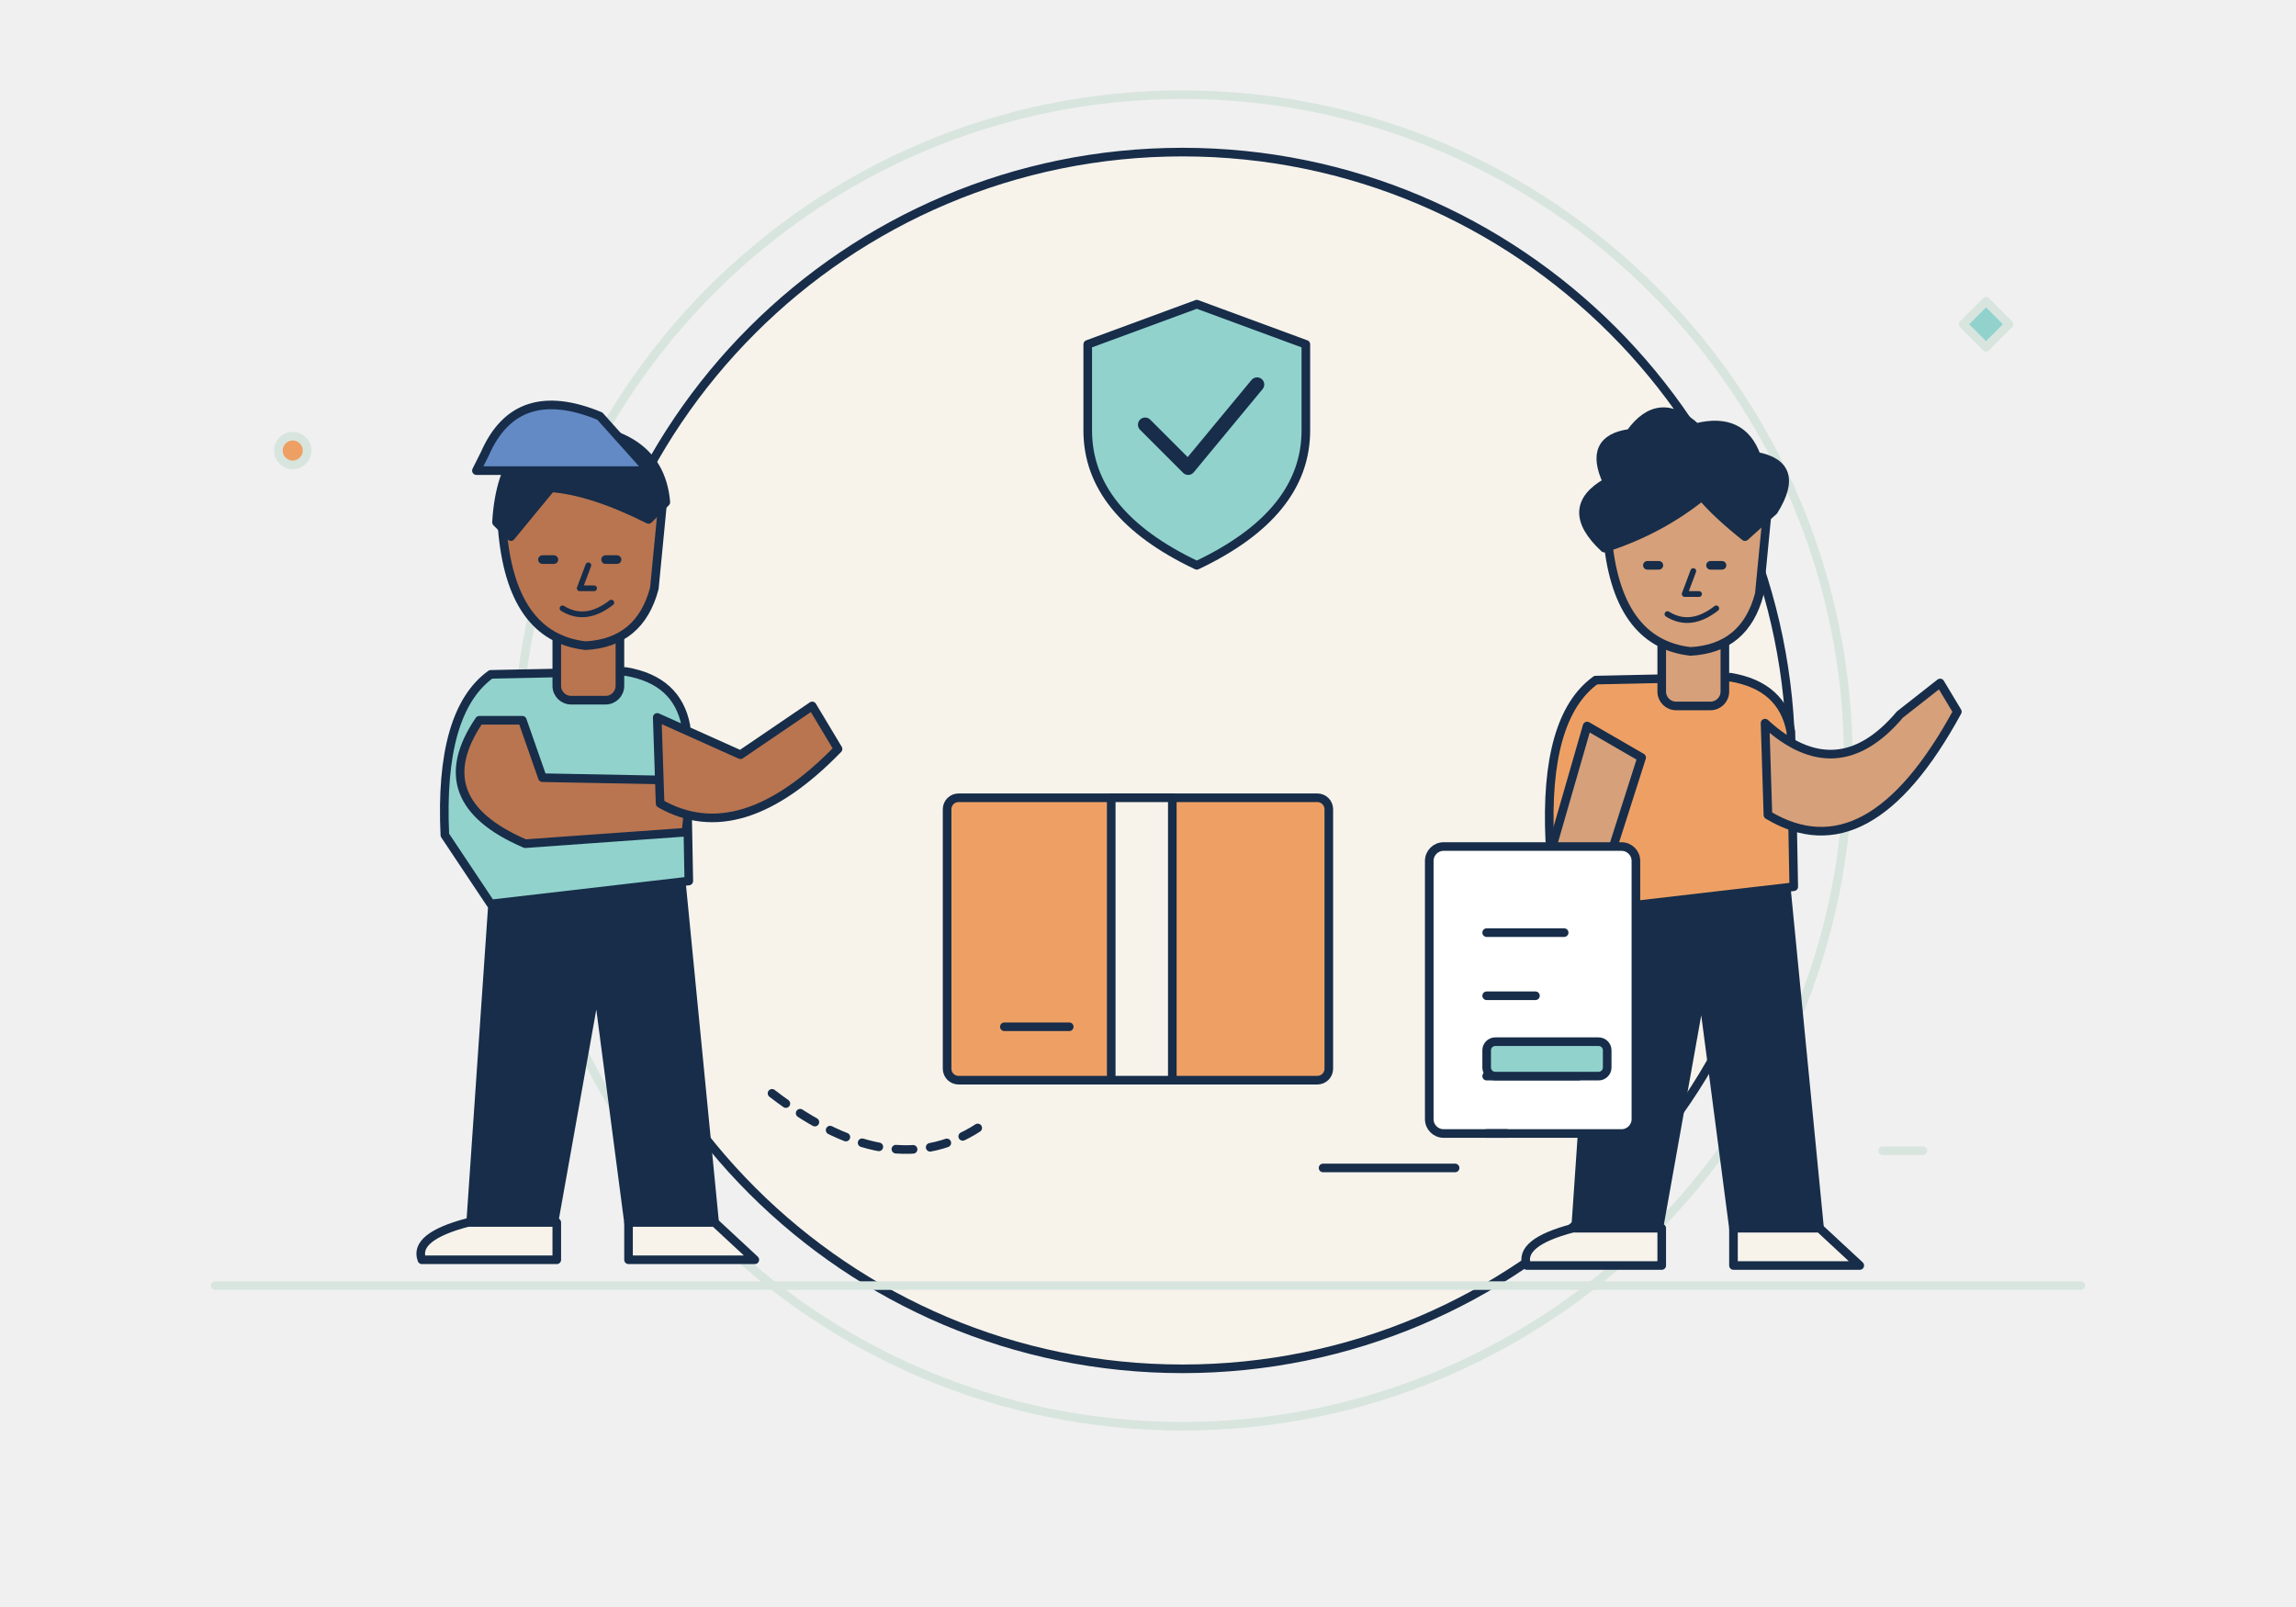
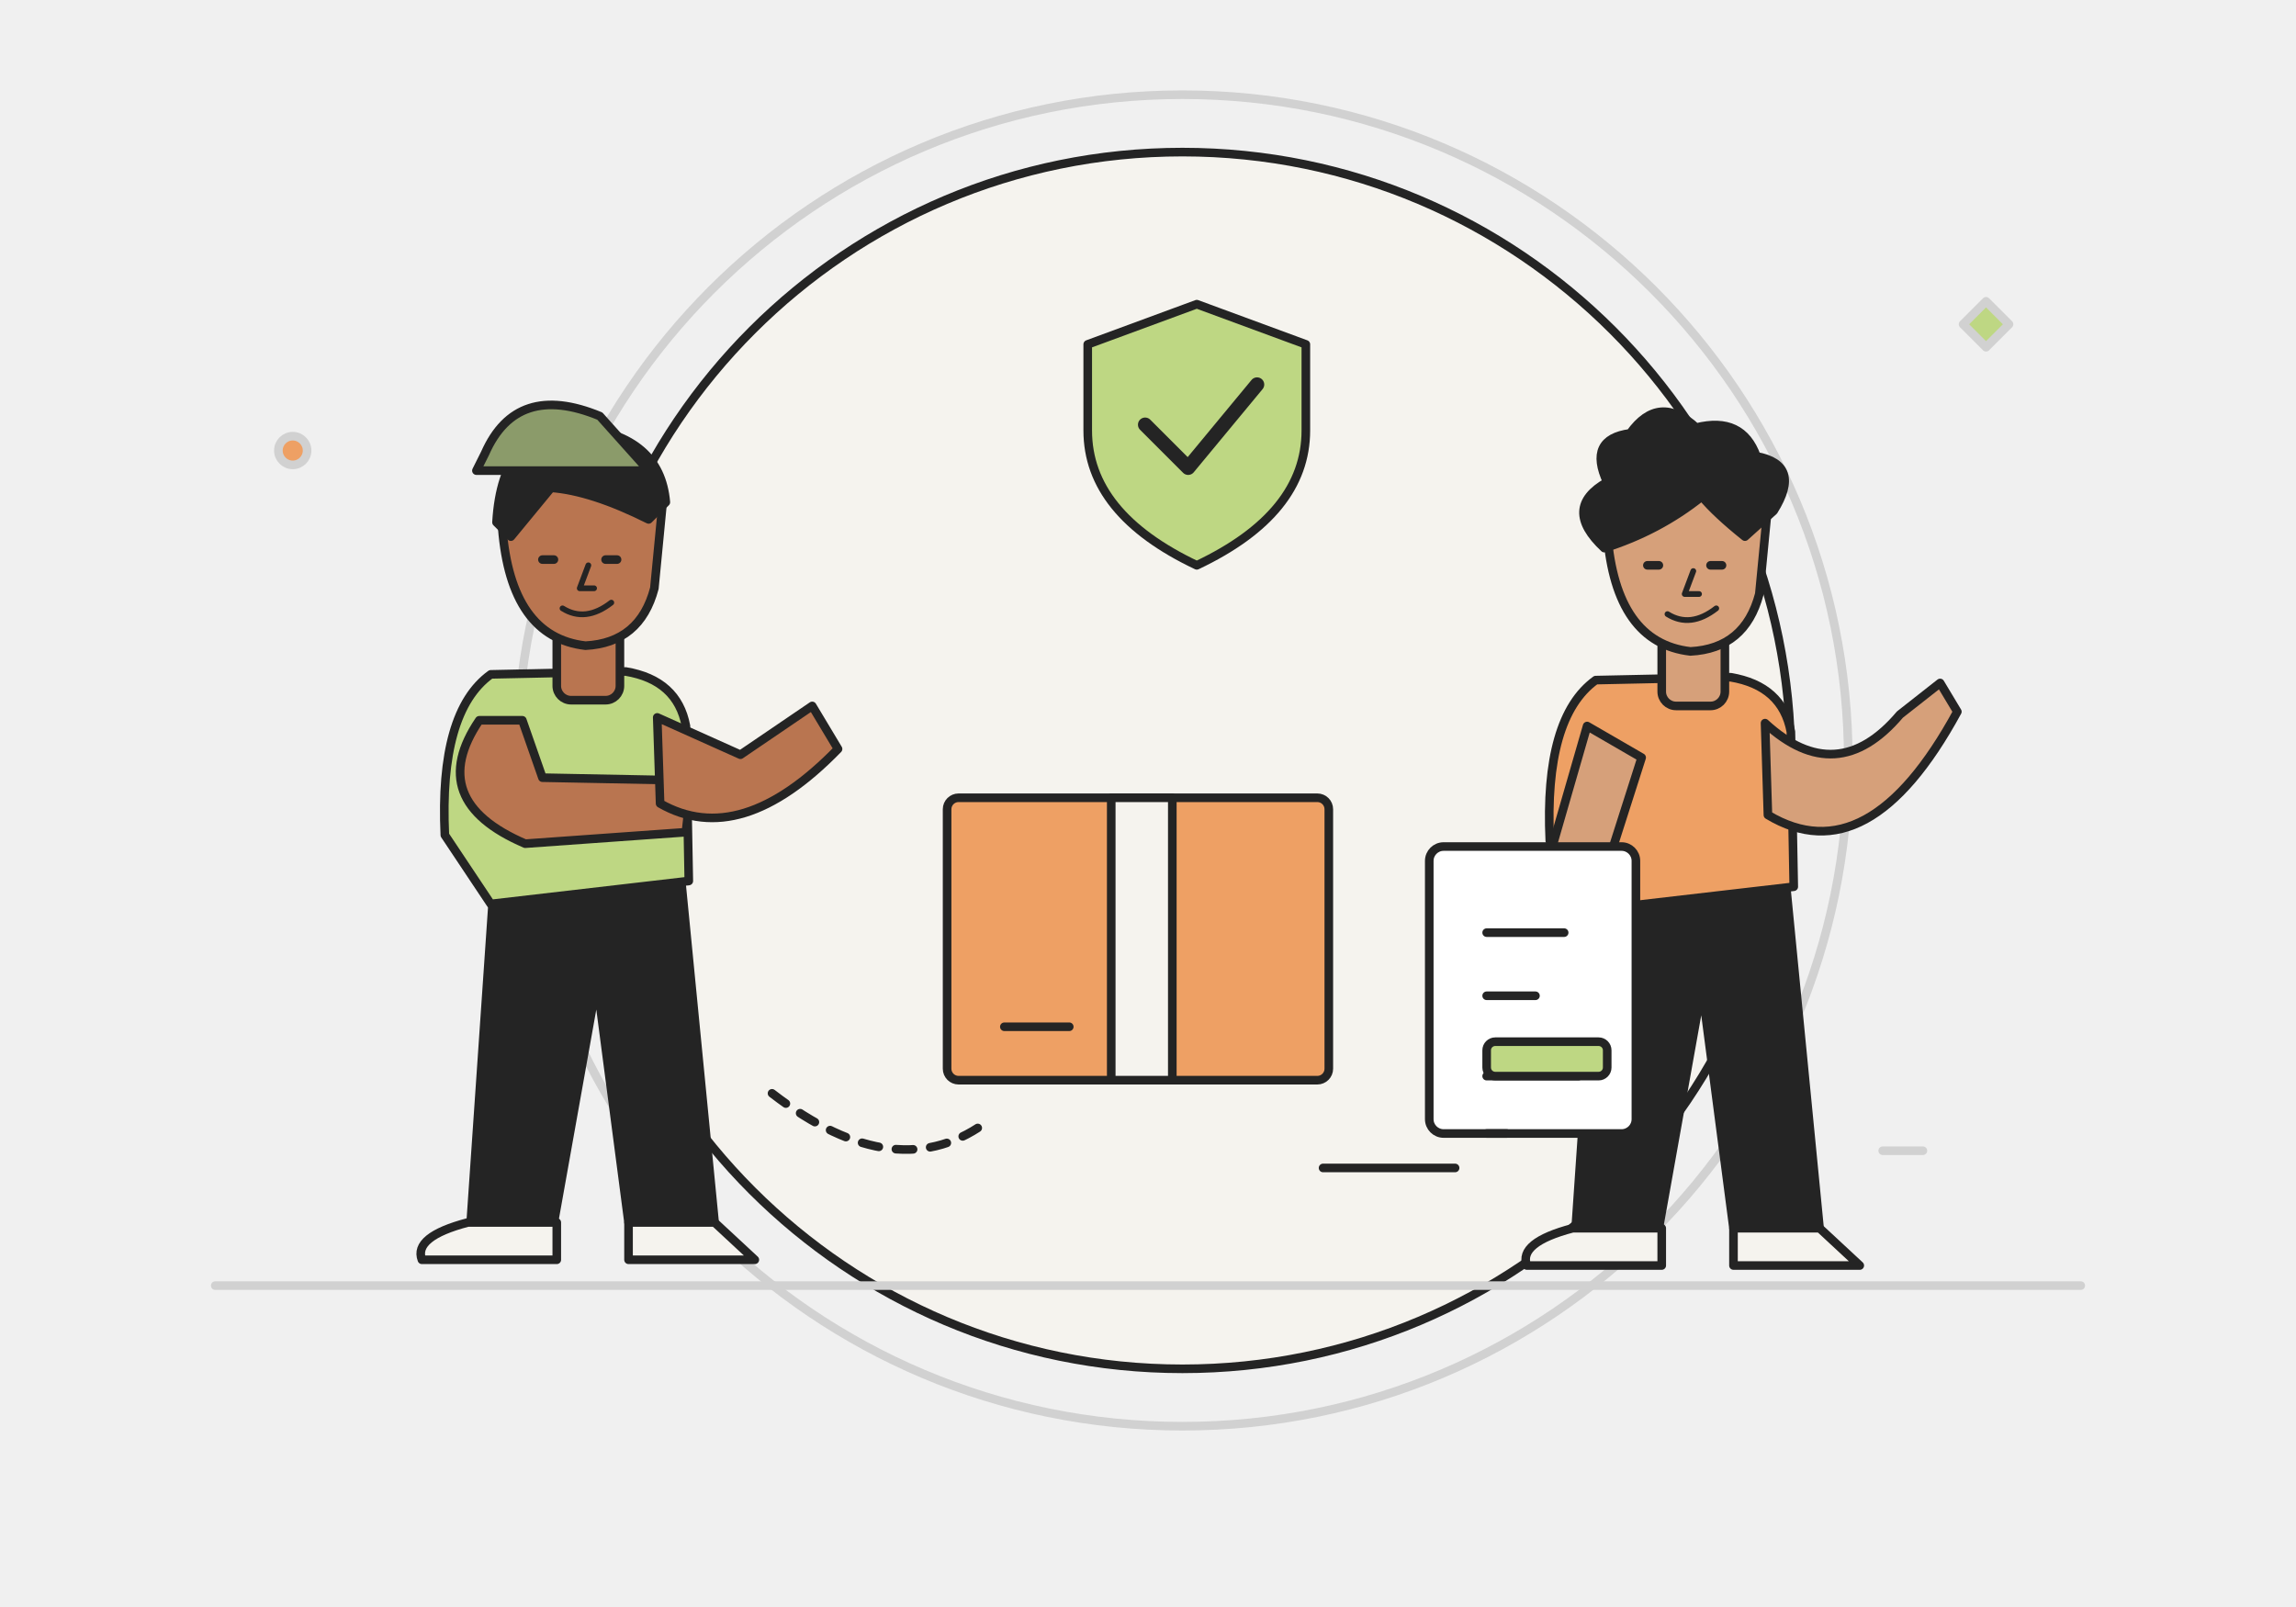
<svg xmlns="http://www.w3.org/2000/svg" viewBox="0 0 800 560" fill="none">
-   <g stroke="#172d49" stroke-width="3" stroke-linecap="round" stroke-linejoin="round">
-     <circle cx="412" cy="265" r="212" fill="#f7f3eb" />
-     <g stroke="#d8e5df">
+   <g stroke="#242424" stroke-width="3" stroke-linecap="round" stroke-linejoin="round">
+     <circle cx="412" cy="265" r="212" fill="#f5f3ee" />
+     <g stroke="#d1d1d1">
      <circle cx="412" cy="265" r="232" fill="none" />
      <path d="M75 448L725 448" fill="none" />
-       <path d="M692 105L700 113L692 121L684 113Z" fill="#91d2cd" />
+       <path d="M692 105L700 113L692 121L684 113Z" fill="#bed783" />
      <circle cx="102" cy="157" r="5" fill="#eea064" />
      <path d="M656 401L670 401" fill="none" />
    </g>
    <g transform="translate(201 188) scale(1)">
-       <path d="M-28 107L-37 238L-8 238L7 154L18 238H48L35 105Z" fill="#172d49" />
-       <path d="M-38 238H-7V251H-54Q-57 243-38 238Z" fill="#f7f3eb" />
-       <path d="M18 238H48L62 251H18Z" fill="#f7f3eb" />
-       <path d="M-30 47Q-48 60-46 103L-30 127L39 119L38 65Q35 49 17 46Z" fill="#91d2cd" />
+       <path d="M-28 107L-37 238L-8 238L7 154L18 238H48L35 105Z" fill="#242424" />
+       <path d="M-38 238H-7V251H-54Q-57 243-38 238Z" fill="#f5f3ee" />
+       <path d="M18 238H48L62 251H18Z" fill="#f5f3ee" />
+       <path d="M-30 47Q-48 60-46 103L-30 127L39 119L38 65Q35 49 17 46Z" fill="#bed783" />
      <rect x="-7" y="27" width="22" height="29" rx="5" fill="#b97550" />
      <path d="M-26 -4Q-27 -29-4 -35Q22 -39 30 -14L27 17Q22 36 3 37Q-23 34-26 -4Z" fill="#b97550" />
-       <path d="M-28-6Q-26-40 1-39Q29-36 31-13L25-7Q5-17-9-18L-23-1Z" fill="#172d49" />
+       <path d="M-28-6Q-26-40 1-39Q29-36 31-13L25-7Q5-17-9-18L-23-1Z" fill="#242424" />
      <path d="M-12 7L-8 7M10 7L14 7" fill="none" stroke-width="3" />
      <path d="M4 9L1 17H6M-5 24Q3 29 12 22" fill="none" stroke-width="2" />
      <path d="M-34 63Q-53 91-18 106L38 102L40 84L-12 83L-19 63Z" fill="#b97550" />
      <path d="M28 62L57 75L82 58L91 73Q57 108 29 92Z" fill="#b97550" />
    </g>
-     <path d="M169 158Q180 133 209 145L226 164H166Z" fill="#638ac5" />
+     <path d="M169 158Q180 133 209 145L226 164H166Z" fill="#8b9b6a" />
    <g transform="translate(586 190) scale(1)">
-       <path d="M-28 107L-37 238L-8 238L7 154L18 238H48L35 105Z" fill="#172d49" />
-       <path d="M-38 238H-7V251H-54Q-57 243-38 238Z" fill="#f7f3eb" />
-       <path d="M18 238H48L62 251H18Z" fill="#f7f3eb" />
+       <path d="M-28 107L-37 238L-8 238L7 154L18 238H48L35 105Z" fill="#242424" />
+       <path d="M-38 238H-7V251H-54Q-57 243-38 238Z" fill="#f5f3ee" />
+       <path d="M18 238H48L62 251H18Z" fill="#f5f3ee" />
      <path d="M-30 47Q-48 60-46 103L-30 127L39 119L38 65Q35 49 17 46Z" fill="#eea064" />
      <rect x="-7" y="27" width="22" height="29" rx="5" fill="#d6a07a" />
      <path d="M-26 -4Q-27 -29-4 -35Q22 -39 30 -14L27 17Q22 36 3 37Q-23 34-26 -4Z" fill="#d6a07a" />
-       <path d="M-27 1Q-42-13-26-22Q-33-37-18-39Q-8-53 5-41Q21-45 26-31Q42-28 32-12L22-3Q12-11 7-17Q-8-5-27 1Z" fill="#172d49" />
+       <path d="M-27 1Q-42-13-26-22Q-33-37-18-39Q-8-53 5-41Q21-45 26-31Q42-28 32-12L22-3Q12-11 7-17Q-8-5-27 1Z" fill="#242424" />
      <path d="M-12 7L-8 7M10 7L14 7" fill="none" stroke-width="3" />
      <path d="M4 9L1 17H6M-5 24Q3 29 12 22" fill="none" stroke-width="2" />
      <path d="M-33 63L-48 115L-29 121L-14 74Z" fill="#d6a07a" />
      <path d="M29 62Q54 85 76 59L90 48L96 58Q65 115 30 94Z" fill="#d6a07a" />
    </g>
    <g transform="translate(330 278)">
      <rect x="0" y="0" width="133" height="98.42" rx="4" fill="#eea064" />
-       <rect x="57.19" y="0" width="21.28" height="98.42" rx="0" fill="#f7f3eb" />
+       <rect x="57.19" y="0" width="21.28" height="98.42" rx="0" fill="#f5f3ee" />
      <path d="M19.95 79.8L42.56 79.8" fill="none" />
    </g>
    <g transform="translate(417 148)">
-       <path d="M0-42L38-28V2Q38 31 0 49Q-38 31-38 2V-28Z" fill="#91d2cd" />
+       <path d="M0-42L38-28V2Q38 31 0 49Q-38 31-38 2V-28Z" fill="#bed783" />
      <path d="M-18 0L-3 15L21-14" fill="none" stroke-width="5" />
    </g>
    <g transform="translate(498 295)">
      <rect x="0" y="0" width="72" height="100" rx="5" fill="#fff" />
      <path d="M20 30L47 30" fill="none" />
      <path d="M20 52L37 52" fill="none" />
      <path d="M20 80L52 80" fill="none" />
      <path d="M20 100L27 100" fill="none" />
-       <rect x="20" y="68" width="42" height="12" rx="3" fill="#91d2cd" />
+       <rect x="20" y="68" width="42" height="12" rx="3" fill="#bed783" />
    </g>
    <path d="M269 381Q313 415 345 390" fill="none" stroke-dasharray="6 6" />
    <path d="M461 407L507 407" fill="none" />
  </g>
</svg>
